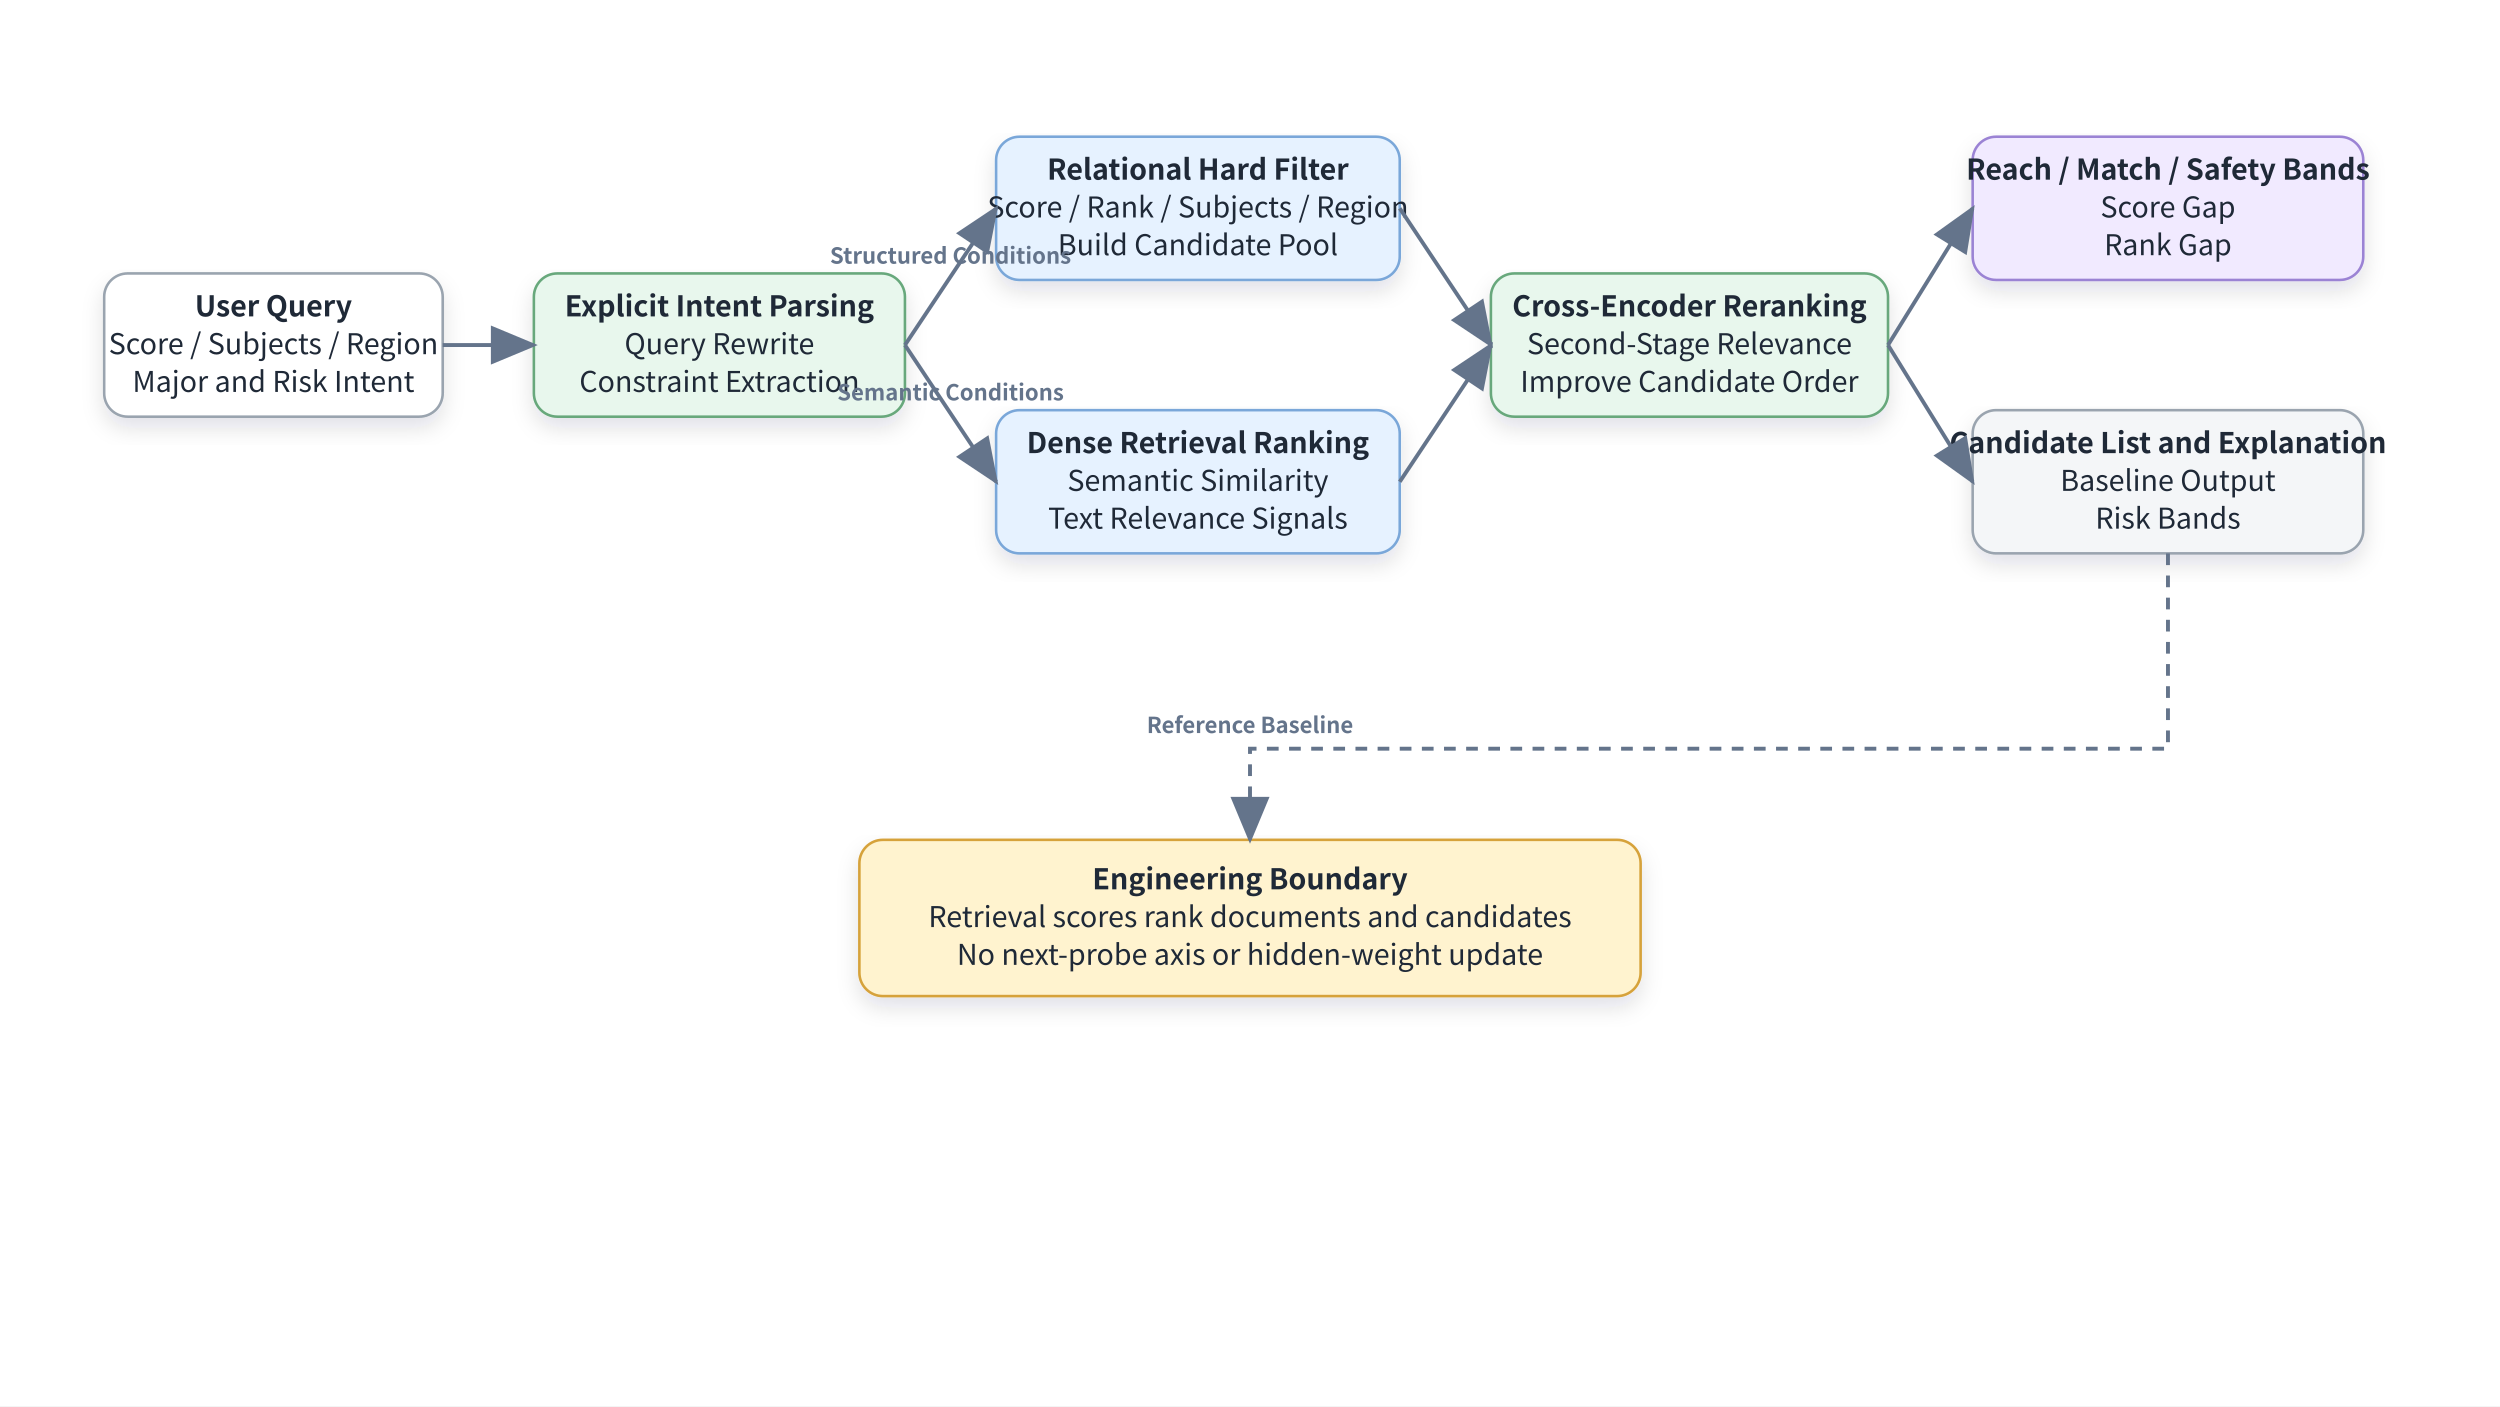
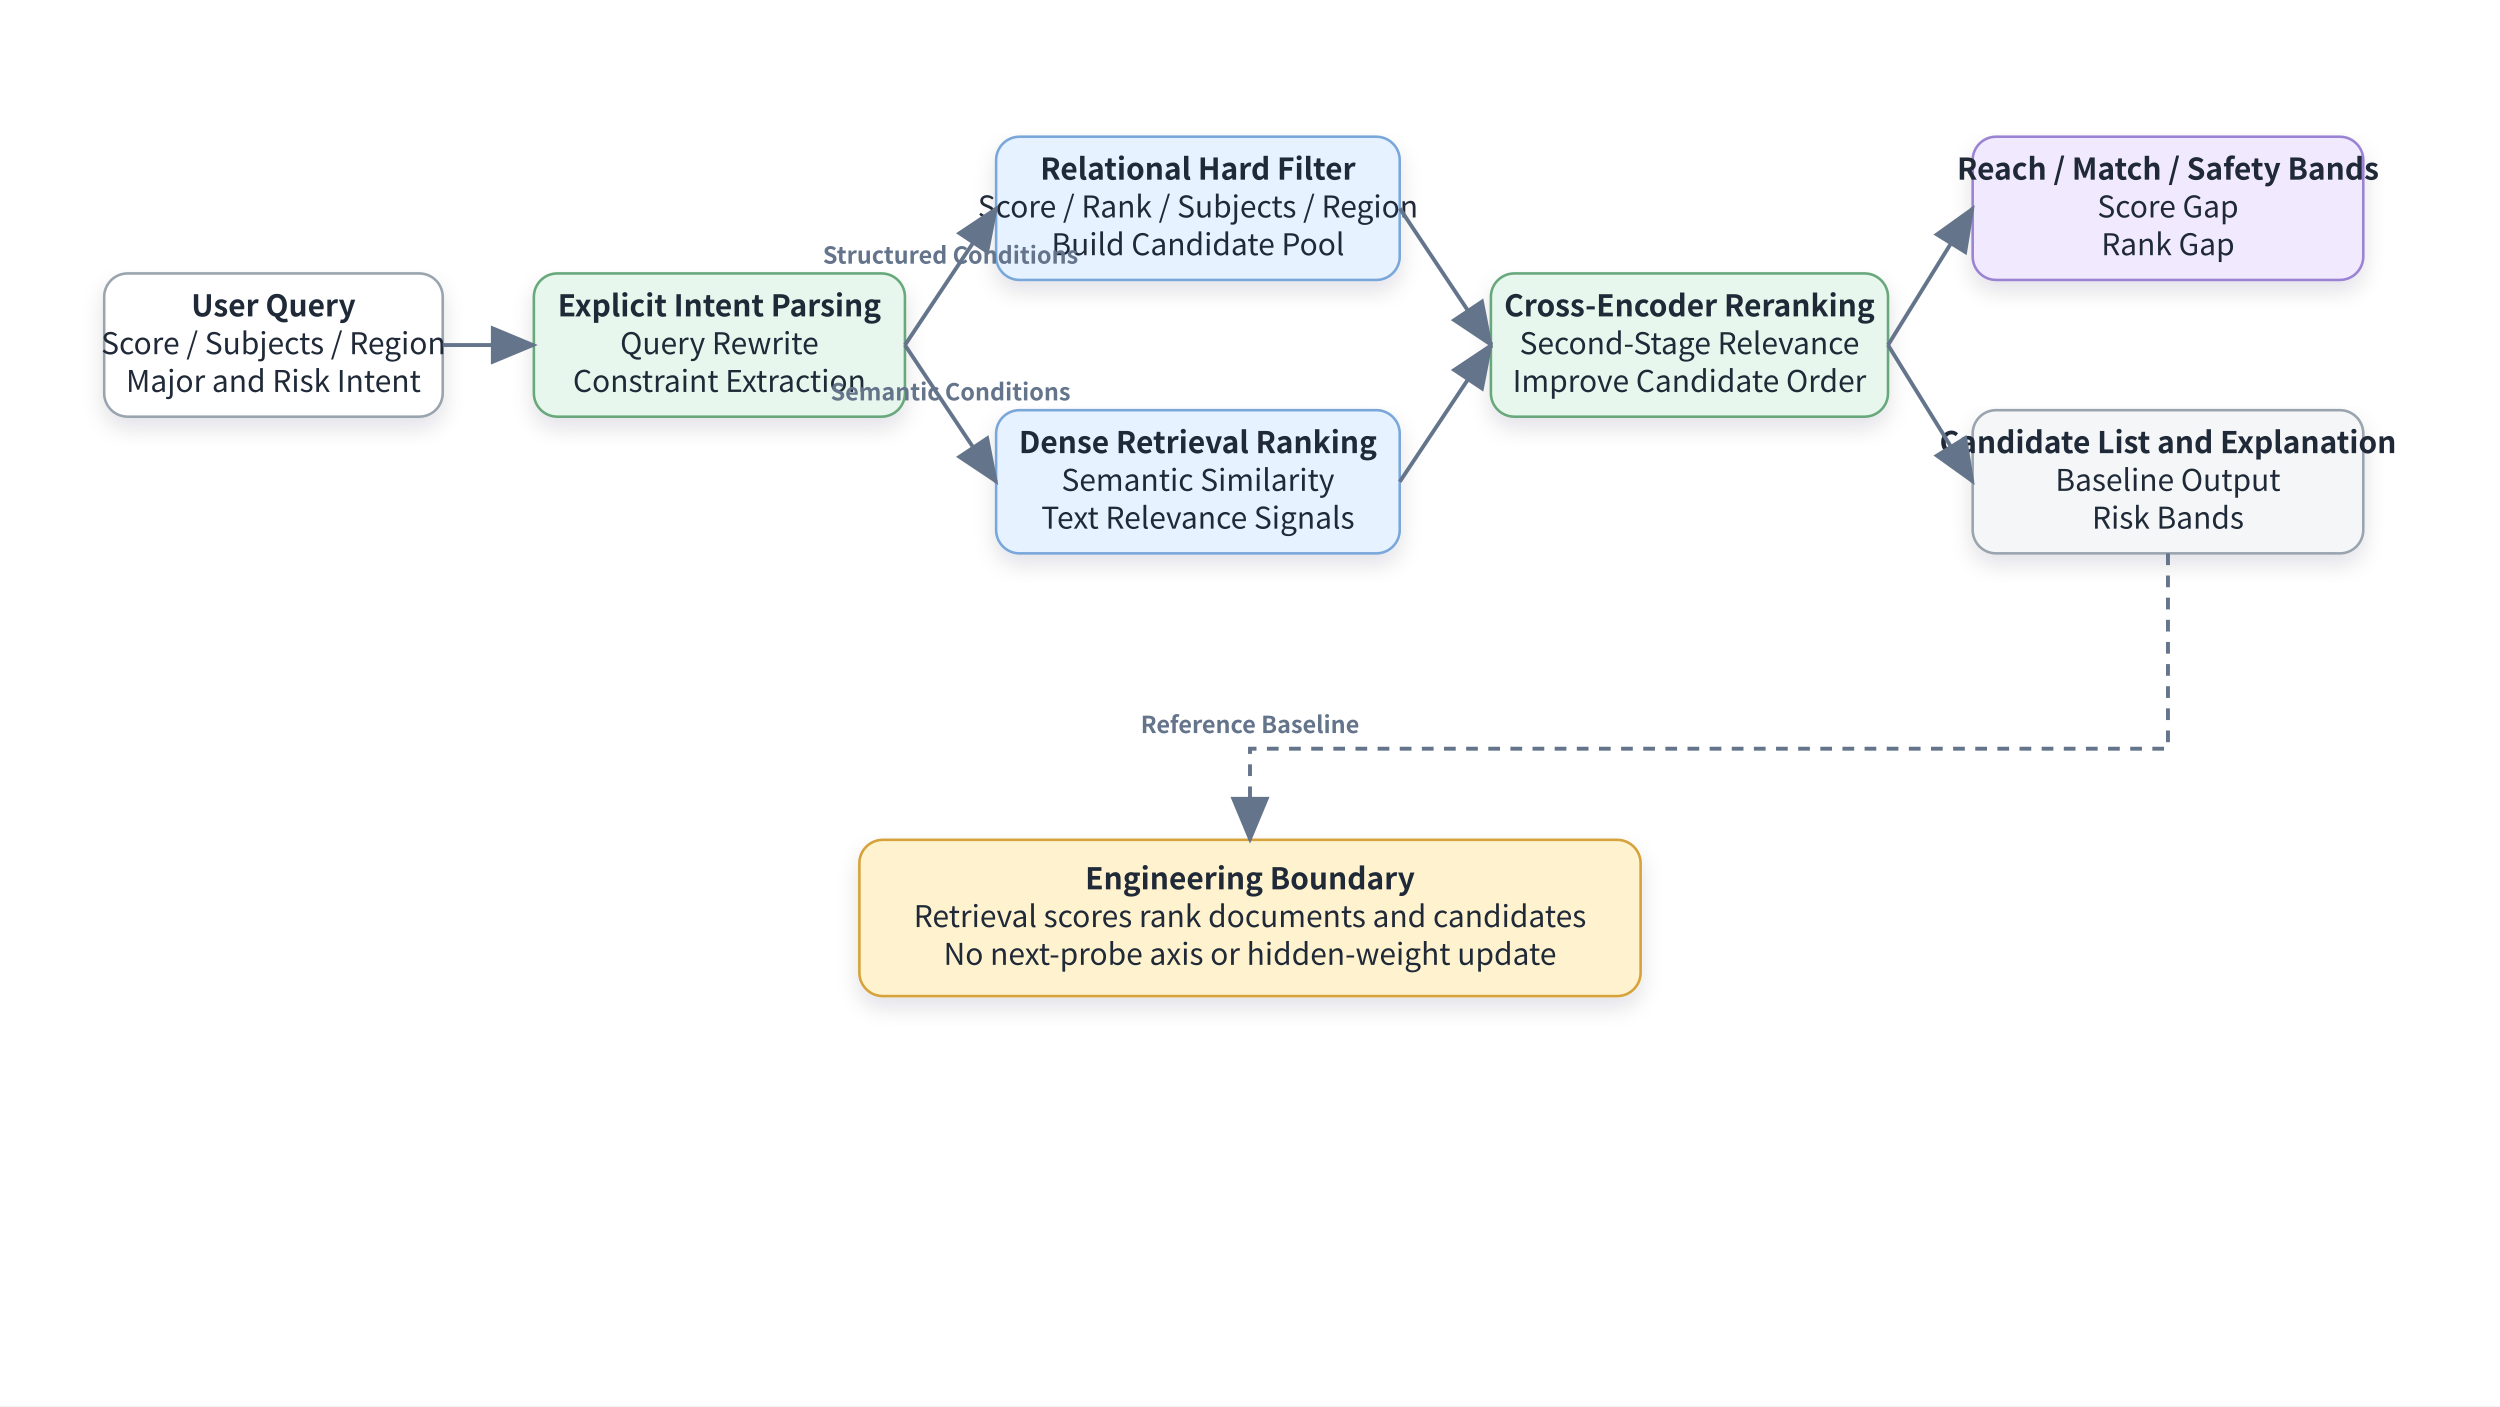
<svg xmlns="http://www.w3.org/2000/svg" width="1920" height="1080" viewBox="0 0 1920 1080">
  <rect width="100%" height="100%" fill="#ffffff" />
  <defs>
    <marker id="arrow" markerWidth="14" markerHeight="14" refX="11" refY="5" orient="auto" markerUnits="strokeWidth">
      <path d="M0,0 L12,5 L0,10 Z" fill="#64748b" />
    </marker>
    <filter id="shadow" x="-10%" y="-10%" width="120%" height="130%">
      <feDropShadow dx="0" dy="8" stdDeviation="8" flood-color="#0f172a" flood-opacity="0.12" />
    </filter>
  </defs>
  <style>
  text {
    font-family: Microsoft YaHei, Noto Sans CJK SC, SimHei, Arial, sans-serif;
    dominant-baseline: alphabetic;
  }
  .card {
    filter: url(#shadow);
  }
</style>
  <rect class="card" x="80" y="210" width="260" height="110" rx="18" fill="#ffffff" stroke="#9aa4af" stroke-width="2" />
-   <text x="210.0" y="243" text-anchor="middle" font-size="22" font-weight="600" fill="#1f2937">User Query</text>
-   <text x="210.0" y="272" text-anchor="middle" font-size="22" font-weight="500" fill="#1f2937">Score / Subjects / Region</text>
-   <text x="210.0" y="301" text-anchor="middle" font-size="22" font-weight="500" fill="#1f2937">Major and Risk Intent</text>
+   <text x="210.0" y="243" text-anchor="middle" font-size="23" font-weight="600" fill="#1f2937">User Query</text>
+   <text x="210.0" y="272" text-anchor="middle" font-size="23" font-weight="500" fill="#1f2937">Score / Subjects / Region</text>
+   <text x="210.0" y="301" text-anchor="middle" font-size="23" font-weight="500" fill="#1f2937">Major and Risk Intent</text>
  <rect class="card" x="410" y="210" width="285" height="110" rx="18" fill="#e8f7ed" stroke="#67a87b" stroke-width="2" />
-   <text x="552.5" y="243" text-anchor="middle" font-size="22" font-weight="600" fill="#1f2937">Explicit Intent Parsing</text>
-   <text x="552.5" y="272" text-anchor="middle" font-size="22" font-weight="500" fill="#1f2937">Query Rewrite</text>
-   <text x="552.5" y="301" text-anchor="middle" font-size="22" font-weight="500" fill="#1f2937">Constraint Extraction</text>
+   <text x="552.5" y="243" text-anchor="middle" font-size="23" font-weight="600" fill="#1f2937">Explicit Intent Parsing</text>
+   <text x="552.5" y="272" text-anchor="middle" font-size="23" font-weight="500" fill="#1f2937">Query Rewrite</text>
+   <text x="552.5" y="301" text-anchor="middle" font-size="23" font-weight="500" fill="#1f2937">Constraint Extraction</text>
  <rect class="card" x="765" y="105" width="310" height="110" rx="18" fill="#e6f2ff" stroke="#7aa7d9" stroke-width="2" />
-   <text x="920.0" y="138" text-anchor="middle" font-size="22" font-weight="600" fill="#1f2937">Relational Hard Filter</text>
-   <text x="920.0" y="167" text-anchor="middle" font-size="22" font-weight="500" fill="#1f2937">Score / Rank / Subjects / Region</text>
-   <text x="920.0" y="196" text-anchor="middle" font-size="22" font-weight="500" fill="#1f2937">Build Candidate Pool</text>
+   <text x="920.0" y="138" text-anchor="middle" font-size="23" font-weight="600" fill="#1f2937">Relational Hard Filter</text>
+   <text x="920.0" y="167" text-anchor="middle" font-size="23" font-weight="500" fill="#1f2937">Score / Rank / Subjects / Region</text>
+   <text x="920.0" y="196" text-anchor="middle" font-size="23" font-weight="500" fill="#1f2937">Build Candidate Pool</text>
  <rect class="card" x="765" y="315" width="310" height="110" rx="18" fill="#e6f2ff" stroke="#7aa7d9" stroke-width="2" />
-   <text x="920.0" y="348" text-anchor="middle" font-size="22" font-weight="600" fill="#1f2937">Dense Retrieval Ranking</text>
-   <text x="920.0" y="377" text-anchor="middle" font-size="22" font-weight="500" fill="#1f2937">Semantic Similarity</text>
-   <text x="920.0" y="406" text-anchor="middle" font-size="22" font-weight="500" fill="#1f2937">Text Relevance Signals</text>
+   <text x="920.0" y="348" text-anchor="middle" font-size="23" font-weight="600" fill="#1f2937">Dense Retrieval Ranking</text>
+   <text x="920.0" y="377" text-anchor="middle" font-size="23" font-weight="500" fill="#1f2937">Semantic Similarity</text>
+   <text x="920.0" y="406" text-anchor="middle" font-size="23" font-weight="500" fill="#1f2937">Text Relevance Signals</text>
  <rect class="card" x="1145" y="210" width="305" height="110" rx="18" fill="#e8f7ed" stroke="#67a87b" stroke-width="2" />
-   <text x="1297.5" y="243" text-anchor="middle" font-size="22" font-weight="600" fill="#1f2937">Cross-Encoder Reranking</text>
-   <text x="1297.5" y="272" text-anchor="middle" font-size="22" font-weight="500" fill="#1f2937">Second-Stage Relevance</text>
-   <text x="1297.5" y="301" text-anchor="middle" font-size="22" font-weight="500" fill="#1f2937">Improve Candidate Order</text>
+   <text x="1297.5" y="243" text-anchor="middle" font-size="23" font-weight="600" fill="#1f2937">Cross-Encoder Reranking</text>
+   <text x="1297.5" y="272" text-anchor="middle" font-size="23" font-weight="500" fill="#1f2937">Second-Stage Relevance</text>
+   <text x="1297.5" y="301" text-anchor="middle" font-size="23" font-weight="500" fill="#1f2937">Improve Candidate Order</text>
  <rect class="card" x="1515" y="105" width="300" height="110" rx="18" fill="#f1eaff" stroke="#9b83d4" stroke-width="2" />
-   <text x="1665.0" y="138" text-anchor="middle" font-size="22" font-weight="600" fill="#1f2937">Reach / Match / Safety Bands</text>
-   <text x="1665.0" y="167" text-anchor="middle" font-size="22" font-weight="500" fill="#1f2937">Score Gap</text>
-   <text x="1665.0" y="196" text-anchor="middle" font-size="22" font-weight="500" fill="#1f2937">Rank Gap</text>
+   <text x="1665.0" y="138" text-anchor="middle" font-size="23" font-weight="600" fill="#1f2937">Reach / Match / Safety Bands</text>
+   <text x="1665.0" y="167" text-anchor="middle" font-size="23" font-weight="500" fill="#1f2937">Score Gap</text>
+   <text x="1665.0" y="196" text-anchor="middle" font-size="23" font-weight="500" fill="#1f2937">Rank Gap</text>
  <rect class="card" x="1515" y="315" width="300" height="110" rx="18" fill="#f4f6f8" stroke="#9aa4af" stroke-width="2" />
-   <text x="1665.0" y="348" text-anchor="middle" font-size="22" font-weight="600" fill="#1f2937">Candidate List and Explanation</text>
-   <text x="1665.0" y="377" text-anchor="middle" font-size="22" font-weight="500" fill="#1f2937">Baseline Output</text>
-   <text x="1665.0" y="406" text-anchor="middle" font-size="22" font-weight="500" fill="#1f2937">Risk Bands</text>
+   <text x="1665.0" y="348" text-anchor="middle" font-size="23" font-weight="600" fill="#1f2937">Candidate List and Explanation</text>
+   <text x="1665.0" y="377" text-anchor="middle" font-size="23" font-weight="500" fill="#1f2937">Baseline Output</text>
+   <text x="1665.0" y="406" text-anchor="middle" font-size="23" font-weight="500" fill="#1f2937">Risk Bands</text>
  <rect class="card" x="660" y="645" width="600" height="120" rx="18" fill="#fff3cf" stroke="#d6a23a" stroke-width="2" />
-   <text x="960.0" y="683" text-anchor="middle" font-size="22" font-weight="600" fill="#1f2937">Engineering Boundary</text>
-   <text x="960.0" y="712" text-anchor="middle" font-size="22" font-weight="500" fill="#1f2937">Retrieval scores rank documents and candidates</text>
-   <text x="960.0" y="741" text-anchor="middle" font-size="22" font-weight="500" fill="#1f2937">No next-probe axis or hidden-weight update</text>
+   <text x="960.0" y="683" text-anchor="middle" font-size="23" font-weight="600" fill="#1f2937">Engineering Boundary</text>
+   <text x="960.0" y="712" text-anchor="middle" font-size="23" font-weight="500" fill="#1f2937">Retrieval scores rank documents and candidates</text>
+   <text x="960.0" y="741" text-anchor="middle" font-size="23" font-weight="500" fill="#1f2937">No next-probe axis or hidden-weight update</text>
  <path d="M340,265 L410,265" fill="none" stroke="#64748b" stroke-width="3" marker-end="url(#arrow)" />
  <path d="M695,265 L765,160" fill="none" stroke="#64748b" stroke-width="3" marker-end="url(#arrow)" />
-   <text x="730.0" y="202.5" text-anchor="middle" font-size="17" font-weight="600" fill="#64748b">Structured Conditions</text>
+   <text x="730.0" y="202.5" text-anchor="middle" font-size="18" font-weight="600" fill="#64748b">Structured Conditions</text>
  <path d="M695,265 L765,370" fill="none" stroke="#64748b" stroke-width="3" marker-end="url(#arrow)" />
-   <text x="730.0" y="307.5" text-anchor="middle" font-size="17" font-weight="600" fill="#64748b">Semantic Conditions</text>
+   <text x="730.0" y="307.5" text-anchor="middle" font-size="18" font-weight="600" fill="#64748b">Semantic Conditions</text>
  <path d="M1075,160 L1145,265" fill="none" stroke="#64748b" stroke-width="3" marker-end="url(#arrow)" />
  <path d="M1075,370 L1145,265" fill="none" stroke="#64748b" stroke-width="3" marker-end="url(#arrow)" />
  <path d="M1450,265 L1515,160" fill="none" stroke="#64748b" stroke-width="3" marker-end="url(#arrow)" />
  <path d="M1450,265 L1515,370" fill="none" stroke="#64748b" stroke-width="3" marker-end="url(#arrow)" />
  <polyline points="1665,425 1665,575 960,575 960,645" fill="none" stroke="#64748b" stroke-width="3" marker-end="url(#arrow)" stroke-dasharray="9 8" />
-   <text x="960" y="563" text-anchor="middle" font-size="17" font-weight="600" fill="#64748b">Reference Baseline</text>
+   <text x="960" y="563" text-anchor="middle" font-size="18" font-weight="600" fill="#64748b">Reference Baseline</text>
</svg>
